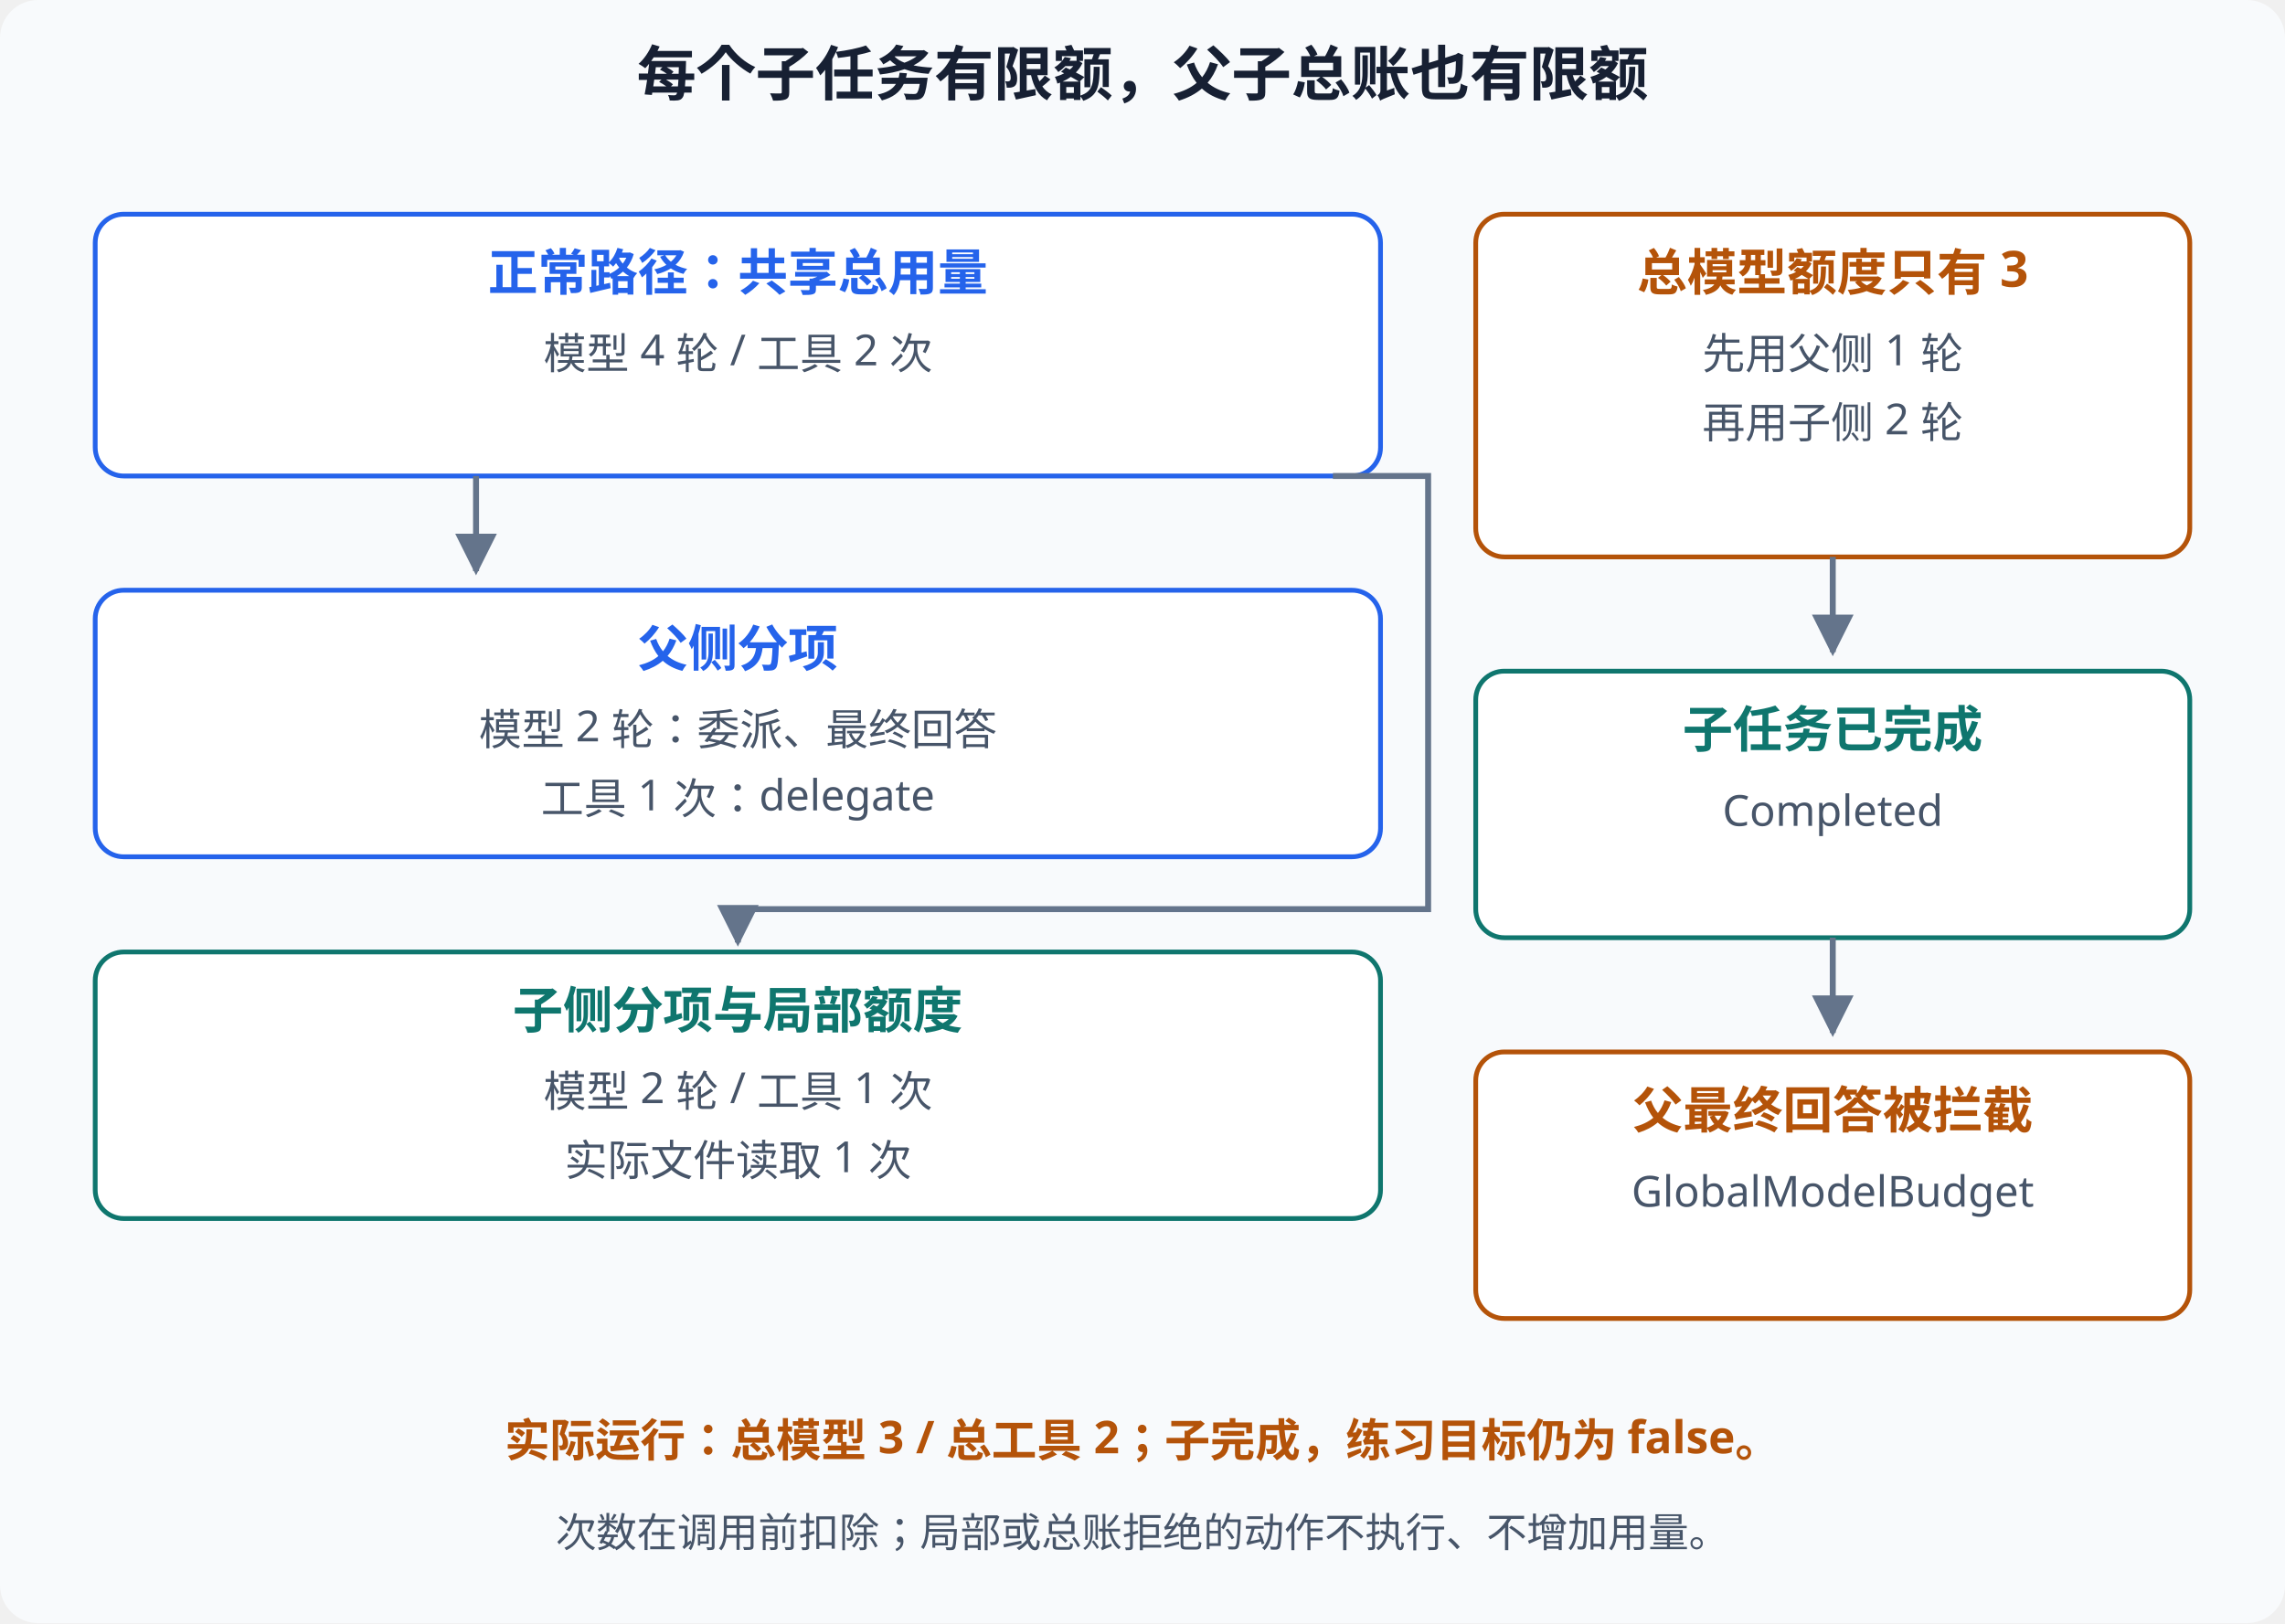
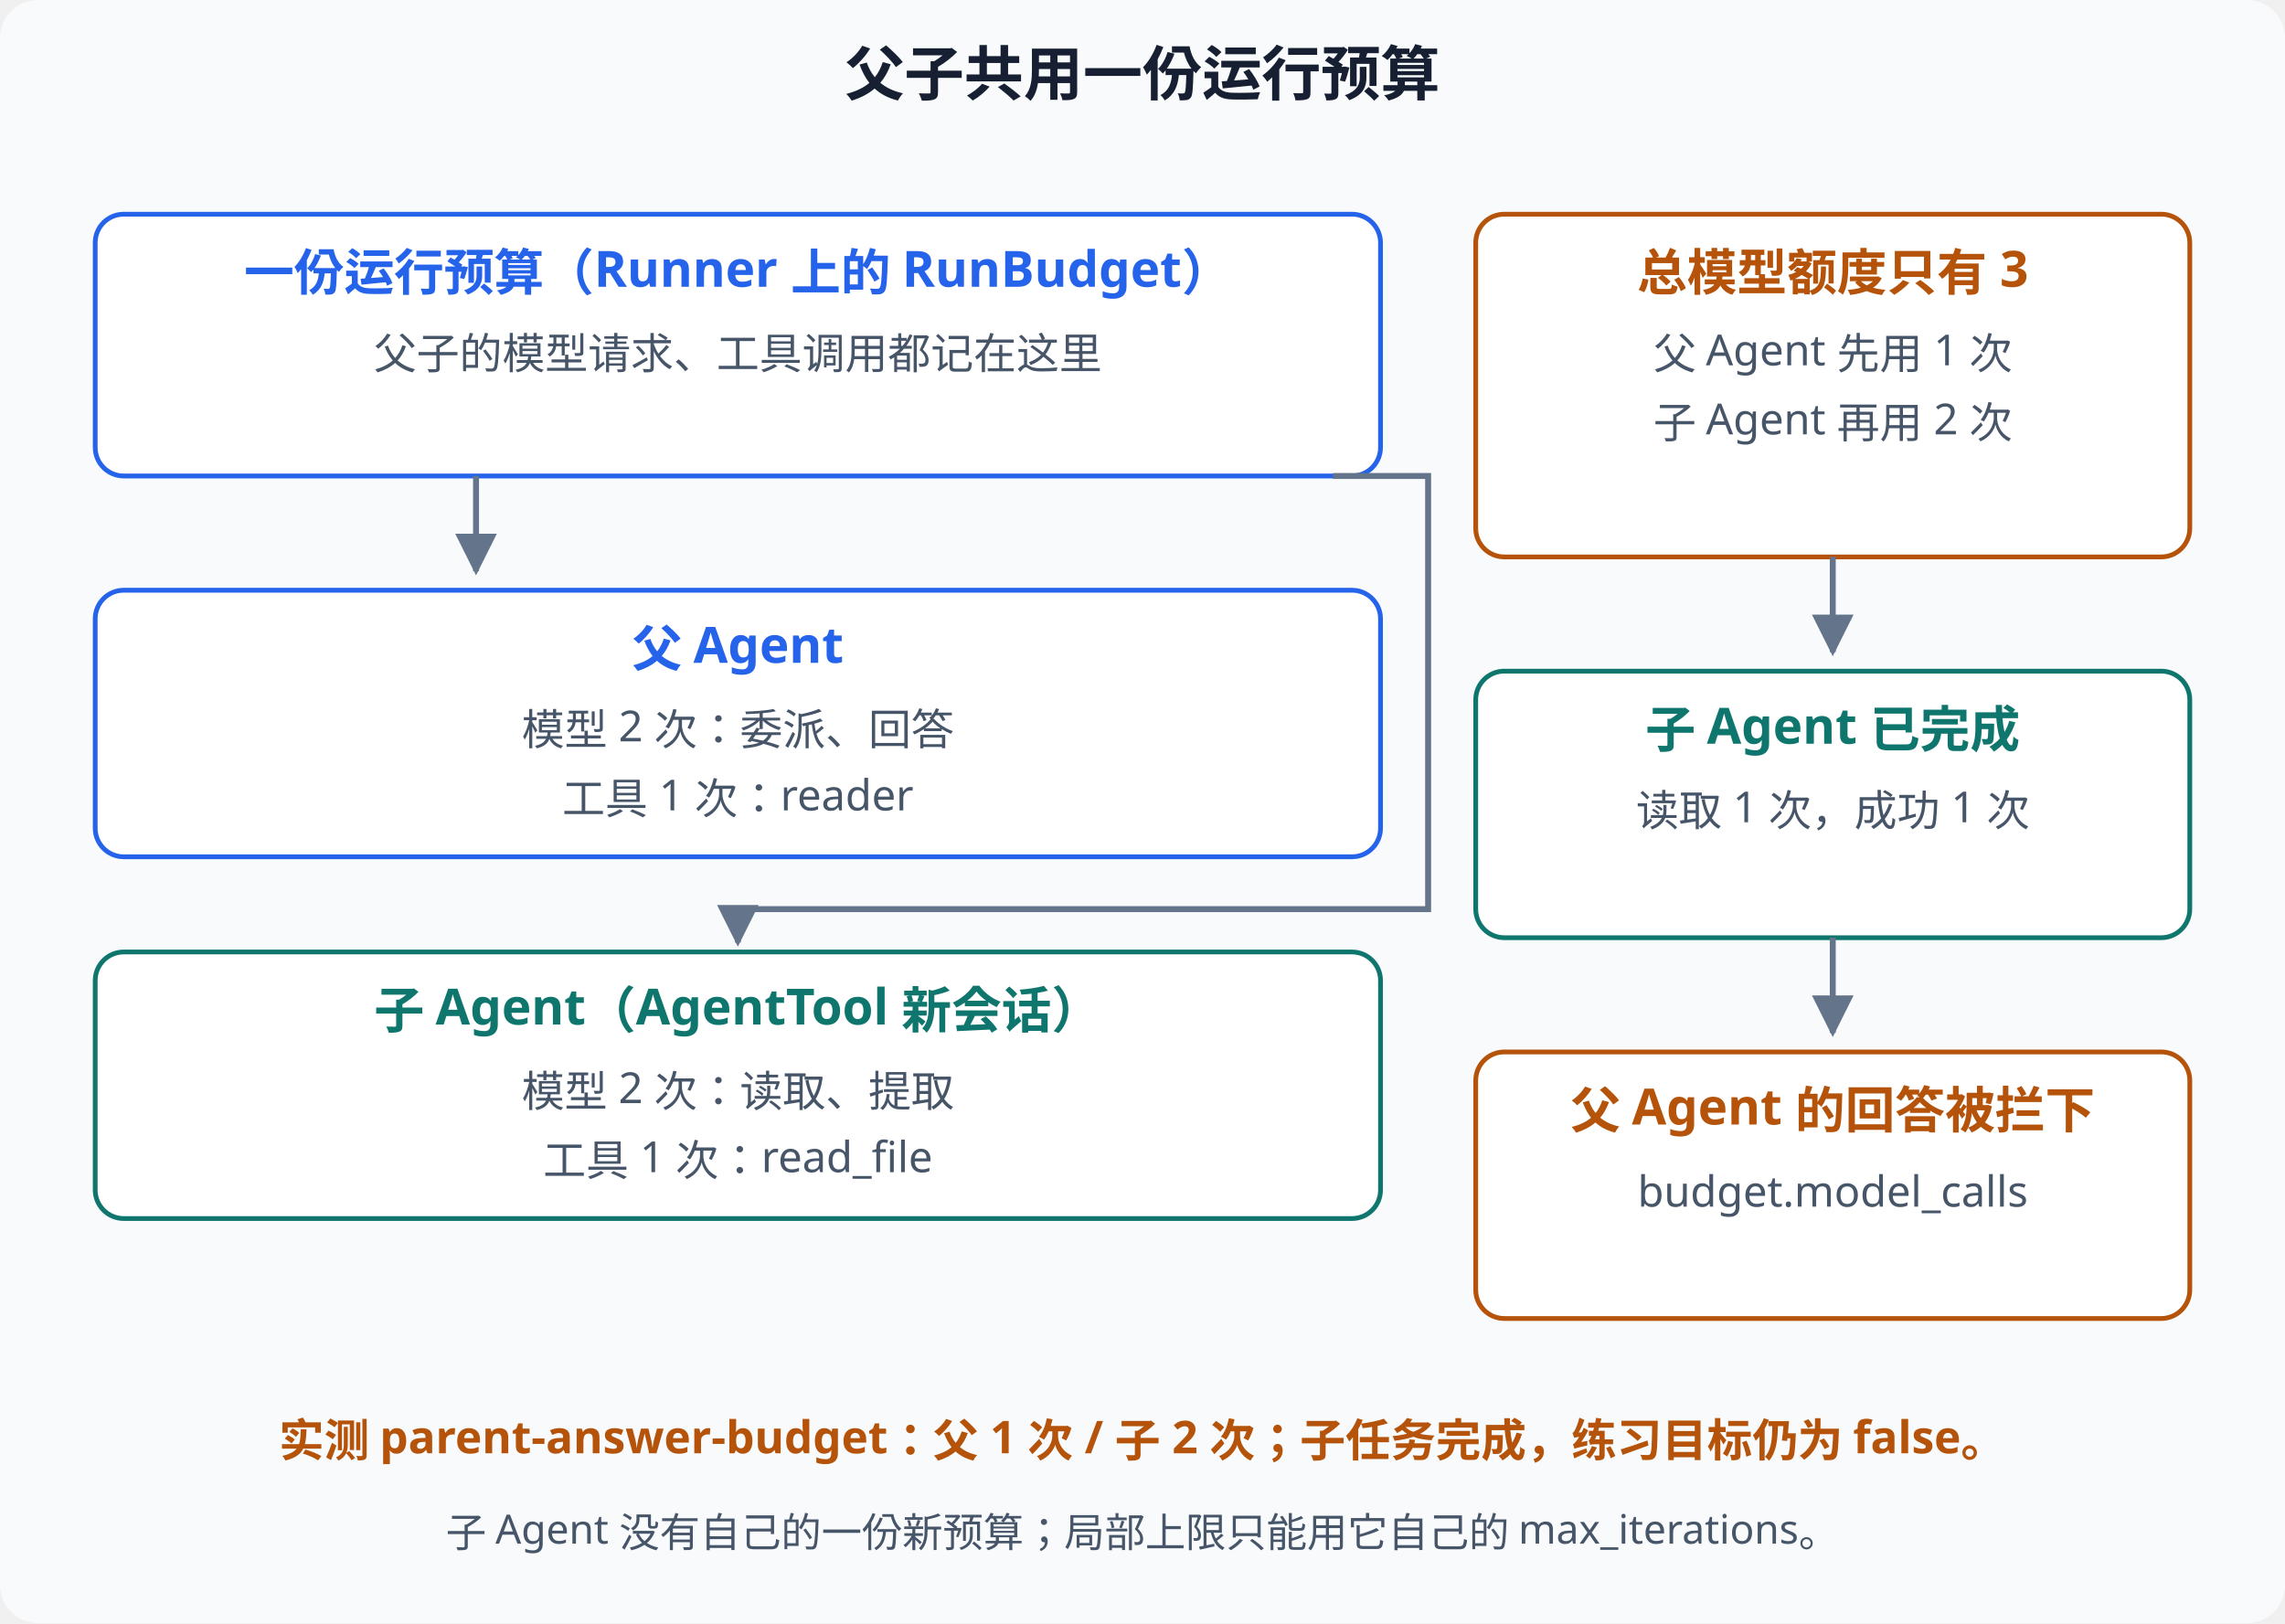
<svg xmlns="http://www.w3.org/2000/svg" width="960" height="682" viewBox="0 0 960 682" role="img" aria-labelledby="title desc">
  <defs>
    <marker id="arrow" viewBox="0 0 10 10" refX="9" refY="5" markerWidth="7" markerHeight="7" orient="auto">
      <path d="M0 0L10 5L0 10Z" fill="#64748b" />
    </marker>
  </defs>
  <rect width="960" height="682" rx="16" fill="#f8fafc" />
  <g font-family="PingFang SC, Microsoft YaHei, sans-serif">
-     <text x="480" y="40" text-anchor="middle" font-size="25" fill="#172033" font-weight="700">每个子任务有限额，父子总账也有限额</text>
+     <text x="480" y="40" text-anchor="middle" font-size="25" fill="#172033" font-weight="700">父子共用一份运行预算</text>
    <rect x="40" y="90" width="540" height="110" rx="12" fill="#fff" stroke="#2563eb" stroke-width="2" />
-     <text x="310.0" y="122" text-anchor="middle" font-size="21" fill="#2563eb" font-weight="700">正常路径：共享总用量</text>
-     <text x="310.0" y="155" text-anchor="middle" font-size="18" fill="#475569" font-weight="400">模型 4 轮 / 工具 2 次</text>
+     <text x="310.0" y="122" text-anchor="middle" font-size="21" fill="#2563eb" font-weight="700">一份运行预算（Runner 上的 RunBudget）</text>
+     <text x="310.0" y="155" text-anchor="middle" font-size="18" fill="#475569" font-weight="400">父子的模型请求、工具调用都记在这里</text>
    <path d="M200 200 V240" fill="none" stroke="#64748b" stroke-width="2.5" marker-end="url(#arrow)" />
    <path d="M560 200 H600 V382 H310 V396" fill="none" stroke="#64748b" stroke-width="2.5" marker-end="url(#arrow)" />
    <rect x="40" y="248" width="540" height="112" rx="12" fill="#fff" stroke="#2563eb" stroke-width="2" />
-     <text x="310.0" y="280" text-anchor="middle" font-size="21" fill="#2563eb" font-weight="700">父侧分项</text>
-     <text x="310.0" y="313" text-anchor="middle" font-size="18" fill="#475569" font-weight="400">模型 2 轮：委派、最终回答</text>
-     <text x="310.0" y="342" text-anchor="middle" font-size="18" fill="#475569" font-weight="400">工具 1 次：delegate</text>
+     <text x="310.0" y="280" text-anchor="middle" font-size="21" fill="#2563eb" font-weight="700">父 Agent</text>
+     <text x="310.0" y="313" text-anchor="middle" font-size="18" fill="#475569" font-weight="400">模型 2 次：委派、回答</text>
+     <text x="310.0" y="342" text-anchor="middle" font-size="18" fill="#475569" font-weight="400">工具 1 次：reader</text>
    <rect x="40" y="400" width="540" height="112" rx="12" fill="#fff" stroke="#0f766e" stroke-width="2" />
-     <text x="310.0" y="432" text-anchor="middle" font-size="21" fill="#0f766e" font-weight="700">子侧分项与局部额度</text>
-     <text x="310.0" y="465" text-anchor="middle" font-size="18" fill="#475569" font-weight="400">模型 2 轮 / 工具 1 次</text>
-     <text x="310.0" y="494" text-anchor="middle" font-size="18" fill="#475569" font-weight="400">实际文件读取 1 次</text>
+     <text x="310.0" y="432" text-anchor="middle" font-size="21" fill="#0f766e" font-weight="700">子 Agent（AgentTool 新会话）</text>
+     <text x="310.0" y="465" text-anchor="middle" font-size="18" fill="#475569" font-weight="400">模型 2 次：读取、提取</text>
+     <text x="310.0" y="494" text-anchor="middle" font-size="18" fill="#475569" font-weight="400">工具 1 次：read_file</text>
    <rect x="620" y="90" width="300" height="144" rx="12" fill="#fff" stroke="#b45309" stroke-width="2" />
    <text x="770.0" y="122" text-anchor="middle" font-size="21" fill="#b45309" font-weight="700">总模型额度只有 3</text>
-     <text x="770.0" y="155" text-anchor="middle" font-size="18" fill="#475569" font-weight="400">先用父侧 1 轮</text>
-     <text x="770.0" y="184" text-anchor="middle" font-size="18" fill="#475569" font-weight="400">再用子侧 2 轮</text>
+     <text x="770.0" y="155" text-anchor="middle" font-size="18" fill="#475569" font-weight="400">父 Agent 先用 1 次</text>
+     <text x="770.0" y="184" text-anchor="middle" font-size="18" fill="#475569" font-weight="400">子 Agent 再用 2 次</text>
    <path d="M770 234 V274" fill="none" stroke="#64748b" stroke-width="2.5" marker-end="url(#arrow)" />
    <rect x="620" y="282" width="300" height="112" rx="12" fill="#fff" stroke="#0f766e" stroke-width="2" />
-     <text x="770.0" y="314" text-anchor="middle" font-size="21" fill="#0f766e" font-weight="700">子任务已完成</text>
-     <text x="770.0" y="347" text-anchor="middle" font-size="18" fill="#475569" font-weight="400">Completed</text>
+     <text x="770.0" y="314" text-anchor="middle" font-size="21" fill="#0f766e" font-weight="700">子 Agent 已完成</text>
+     <text x="770.0" y="347" text-anchor="middle" font-size="18" fill="#475569" font-weight="400">读取 1 次，成功 1 次</text>
    <path d="M770 394 V434" fill="none" stroke="#64748b" stroke-width="2.5" marker-end="url(#arrow)" />
    <rect x="620" y="442" width="300" height="112" rx="12" fill="#fff" stroke="#b45309" stroke-width="2" />
-     <text x="770.0" y="474" text-anchor="middle" font-size="21" fill="#b45309" font-weight="700">父最终回答被拦截</text>
-     <text x="770.0" y="507" text-anchor="middle" font-size="18" fill="#475569" font-weight="400">GlobalModelBudget</text>
-     <text x="480" y="612" text-anchor="middle" font-size="19" fill="#b45309" font-weight="700">实际运行：总模型 3 / 总工具 2；子完成，练习目标仍为 false。</text>
-     <text x="480" y="650" text-anchor="middle" font-size="17" fill="#475569" font-weight="400">次数在调用前扣除；局部或总账拒绝的动作不执行、不增加用量。</text>
+     <text x="770.0" y="474" text-anchor="middle" font-size="21" fill="#b45309" font-weight="700">父 Agent 的回答被拦下</text>
+     <text x="770.0" y="507" text-anchor="middle" font-size="18" fill="#475569" font-weight="400">budget.model_calls</text>
+     <text x="480" y="612" text-anchor="middle" font-size="19" fill="#b45309" font-weight="700">实测 parent-answer-budget：父 1 次 / 子 2 次；子任务完成，练习目标仍为 false。</text>
+     <text x="480" y="650" text-anchor="middle" font-size="17" fill="#475569" font-weight="400">子 Agent 没有自己的一份新预算；局部上限只能用它自己的 max_iterations。</text>
  </g>
</svg>
